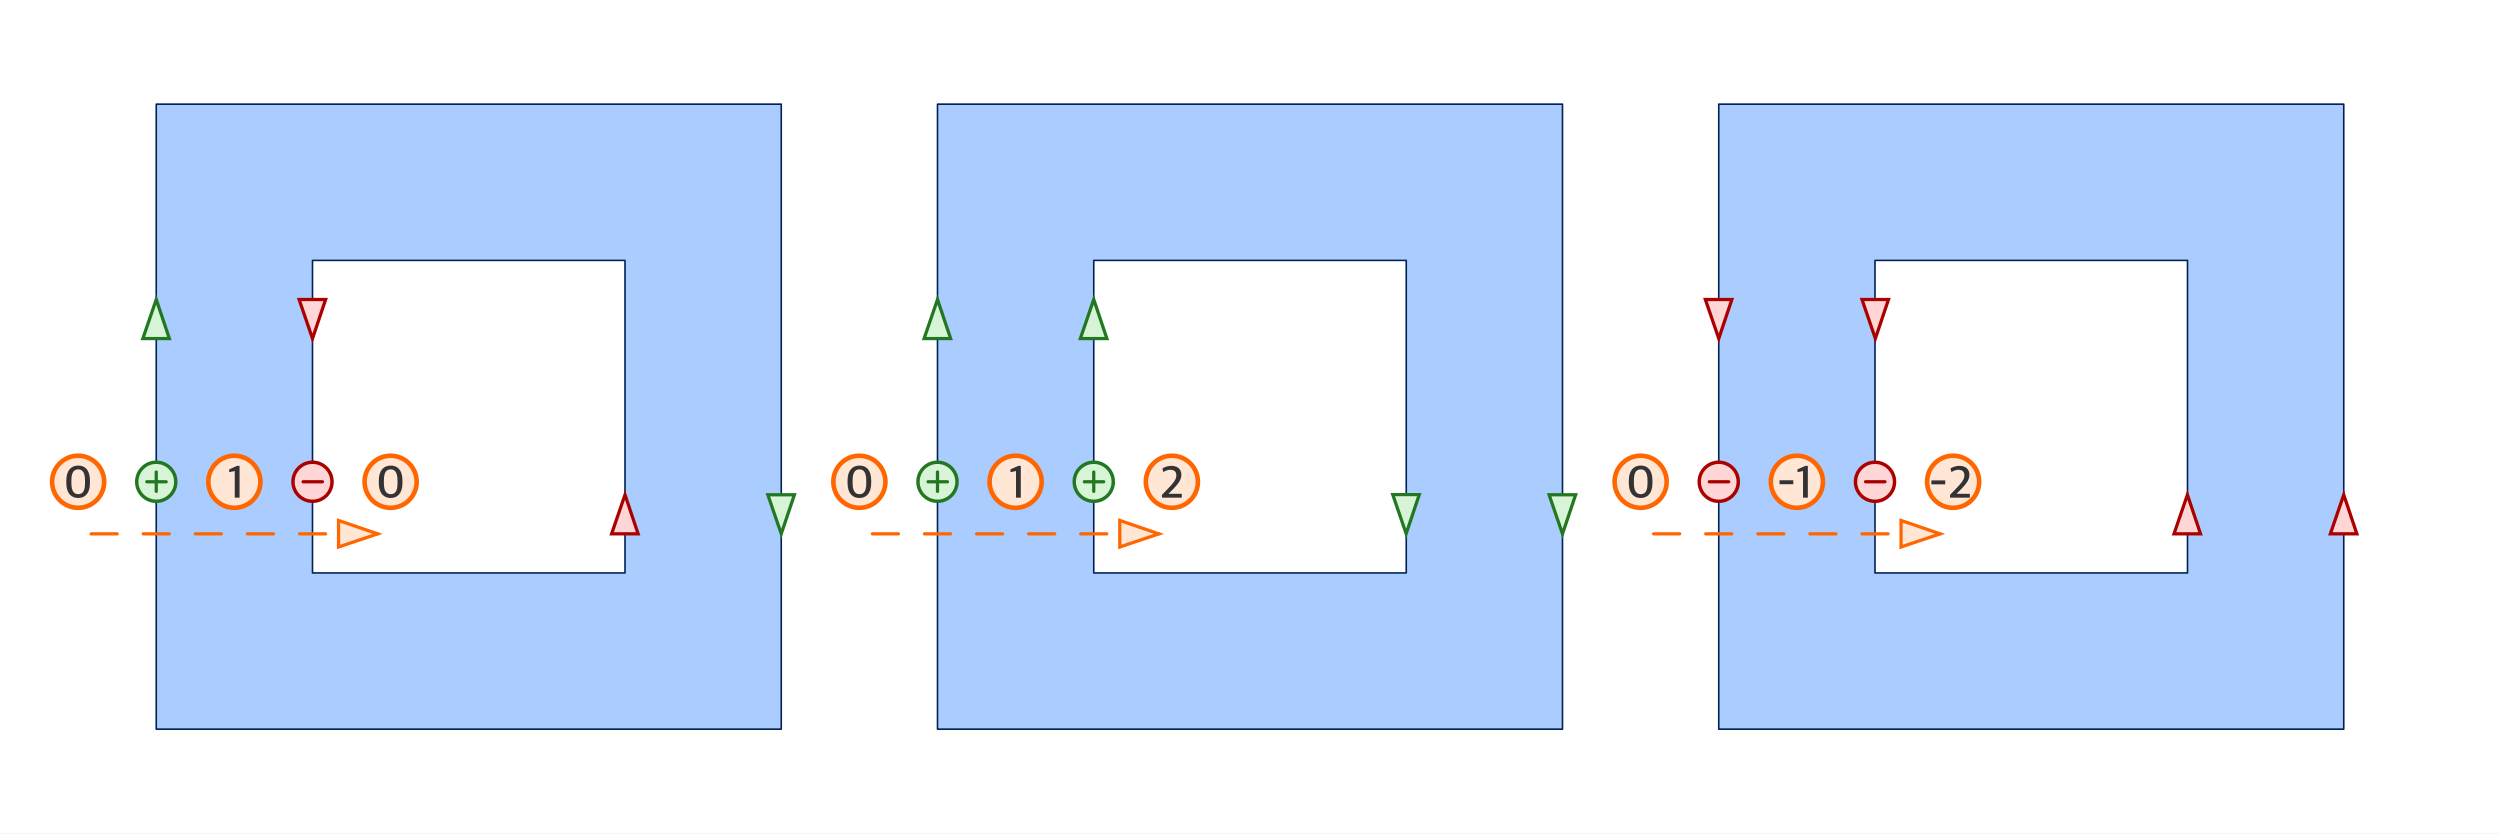
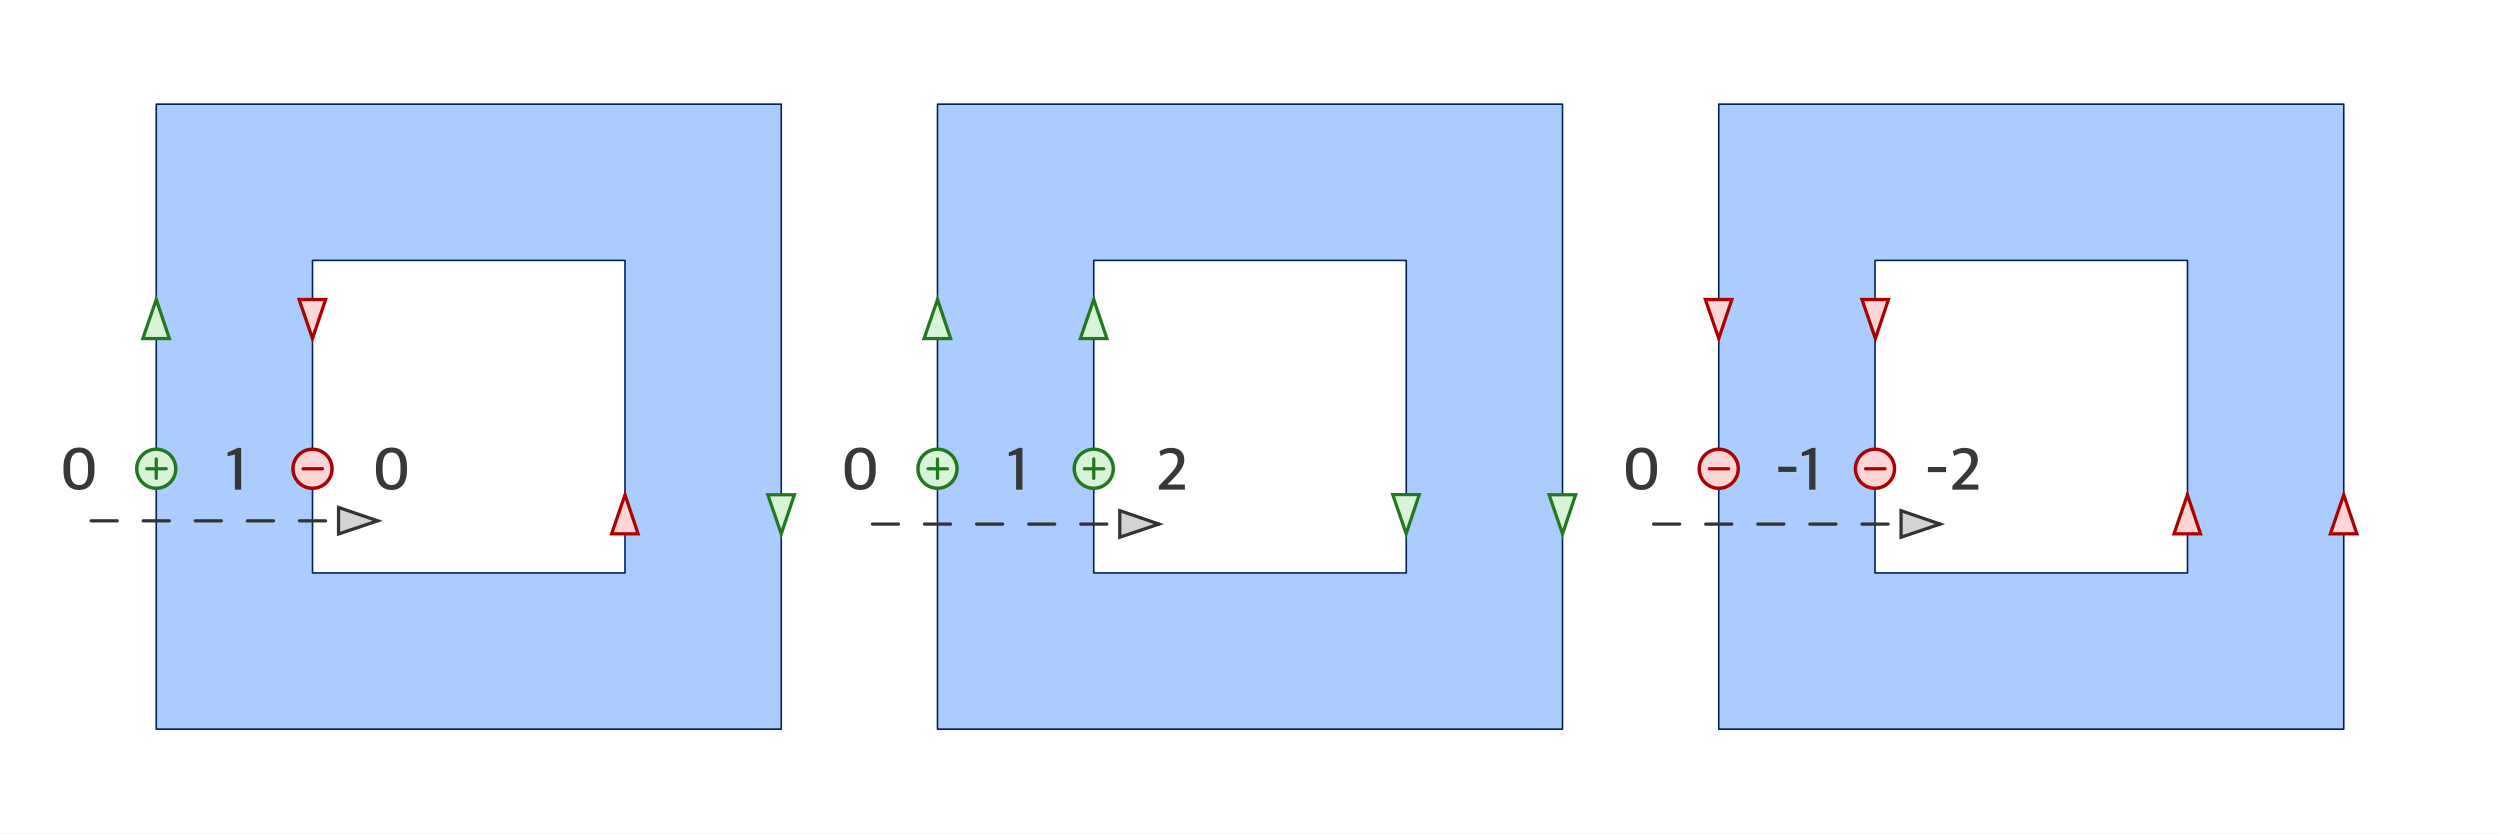
<svg xmlns="http://www.w3.org/2000/svg" width="1536" height="512" viewBox="0 0 1536 512" version="1.1" id="svg5">
  <defs id="defs2" />
  <g id="layer1">
    <rect style="fill:#ffffff;fill-opacity:0.97;stroke:none;stroke-width:2;stroke-linecap:round;stroke-linejoin:round;stroke-miterlimit:16;paint-order:fill markers stroke" id="rect1" width="1536" height="512" x="0" y="0" />
    <path id="rect2" style="fill:#aaccff;stroke:#002255;stroke-width:1;stroke-linecap:round;stroke-linejoin:round;stroke-miterlimit:16;stroke-dasharray:none;stroke-opacity:1;paint-order:fill markers stroke;fill-opacity:1" d="M 96,64 V 448 H 480 V 64 Z m 96,96 H 384 V 352 H 192 Z" />
    <path id="rect3" style="fill:#aaccff;stroke:#002255;stroke-width:1;stroke-linecap:round;stroke-linejoin:round;stroke-miterlimit:16;stroke-dasharray:none;stroke-opacity:1;paint-order:fill markers stroke;fill-opacity:1" d="M 576 64 L 576 448 L 960 448 L 960 64 L 576 64 z M 672 160 L 864 160 L 864 352 L 672 352 L 672 160 z " />
    <path id="rect4" style="fill:#aaccff;stroke:#002255;stroke-width:1;stroke-linecap:round;stroke-linejoin:round;stroke-miterlimit:16;stroke-dasharray:none;stroke-opacity:1;paint-order:fill markers stroke;fill-opacity:0.986" d="M 1056 64 L 1056 448 L 1440 448 L 1440 64 L 1056 64 z M 1152 160 L 1344 160 L 1344 352 L 1152 352 L 1152 160 z " />
    <path style="fill:#d7f4d7;stroke:#217821;stroke-width:2;stroke-linecap:butt;stroke-linejoin:miter;stroke-dasharray:none;stroke-opacity:1;paint-order:fill markers stroke" d="m 96,184 -8.231,24 h 16.295 z" id="path7" />
    <path style="fill:#d7f4d7;stroke:#217821;stroke-width:2;stroke-linecap:butt;stroke-linejoin:miter;stroke-dasharray:none;stroke-opacity:1;paint-order:fill markers stroke" d="m 480,328 -8.231,-24 h 16.295 z" id="path8" />
    <path style="fill:#ffd5d5;stroke:#aa0000;stroke-width:2;stroke-linecap:butt;stroke-linejoin:miter;stroke-dasharray:none;stroke-opacity:1;paint-order:fill markers stroke" d="m 192,208 -8.231,-24 h 16.295 z" id="path9" />
    <path style="fill:#ffd5d5;stroke:#aa0000;stroke-width:2;stroke-linecap:butt;stroke-linejoin:miter;stroke-dasharray:none;stroke-opacity:1;paint-order:fill markers stroke" d="m 384,304 -8.231,24 h 16.295 z" id="path10" />
-     <path style="fill:none;stroke:#ff6600;stroke-width:2;stroke-linecap:round;stroke-linejoin:miter;stroke-opacity:1;stroke-dasharray:16, 16;stroke-dashoffset:0" d="M 232,328 H 56" id="path11" />
-     <path style="fill:#ffe6d5;stroke:#ff6600;stroke-width:2;stroke-linecap:butt;stroke-linejoin:miter;stroke-dasharray:none;stroke-opacity:1;paint-order:fill markers stroke" d="m 232,328 -24,-8.231 v 16.295 z" id="path13" />
+     <path style="fill:#d3d3d3;stroke:#333333;stroke-width:2;stroke-linecap:round;stroke-linejoin:miter;stroke-dasharray:16, 16;stroke-dashoffset:0;stroke-opacity:1" d="M 232,320 H 56" id="path11" />
+     <path style="fill:#d3d3d3;stroke:#333333;stroke-width:2;stroke-linecap:butt;stroke-linejoin:miter;stroke-dasharray:none;stroke-opacity:1;paint-order:fill markers stroke" d="m 232,320 -24,-8.231 v 16.295 z" id="path13" />
    <path style="fill:#d7f4d7;stroke:#217821;stroke-width:2;stroke-linecap:butt;stroke-linejoin:miter;stroke-dasharray:none;stroke-opacity:1;paint-order:fill markers stroke" d="m 576,184 -8.231,24 h 16.295 z" id="path14" />
    <path style="fill:#d7f4d7;stroke:#217821;stroke-width:2;stroke-linecap:butt;stroke-linejoin:miter;stroke-dasharray:none;stroke-opacity:1;paint-order:fill markers stroke" d="m 672,184 -8.231,24 h 16.295 z" id="path15" />
    <path style="fill:#d7f4d7;stroke:#217821;stroke-width:2;stroke-linecap:butt;stroke-linejoin:miter;stroke-dasharray:none;stroke-opacity:1;paint-order:fill markers stroke" d="m 863.936,327.883 -8.231,-24 H 872 Z" id="path16" />
    <path style="fill:#d7f4d7;stroke:#217821;stroke-width:2;stroke-linecap:butt;stroke-linejoin:miter;stroke-dasharray:none;stroke-opacity:1;paint-order:fill markers stroke" d="m 960,328 -8.231,-24 h 16.295 z" id="path17" />
    <path style="fill:#ffd5d5;stroke:#aa0000;stroke-width:2;stroke-linecap:butt;stroke-linejoin:miter;stroke-dasharray:none;stroke-opacity:1;paint-order:fill markers stroke" d="M 1152.231,208 1144,184 h 16.295 z" id="path18" />
    <path style="fill:#ffd5d5;stroke:#aa0000;stroke-width:2;stroke-linecap:butt;stroke-linejoin:miter;stroke-dasharray:none;stroke-opacity:1;paint-order:fill markers stroke" d="m 1056,208 -8.231,-24 h 16.295 z" id="path19" />
    <path style="fill:#ffd5d5;stroke:#aa0000;stroke-width:2;stroke-linecap:butt;stroke-linejoin:miter;stroke-dasharray:none;stroke-opacity:1;paint-order:fill markers stroke" d="m 1343.936,304 -8.231,24 H 1352 Z" id="path20" />
    <path style="fill:#ffd5d5;stroke:#aa0000;stroke-width:2;stroke-linecap:butt;stroke-linejoin:miter;stroke-dasharray:none;stroke-opacity:1;paint-order:fill markers stroke" d="m 1440,304 -8.231,24 h 16.295 z" id="path21" />
-     <g id="g27" transform="translate(0,-8)">
+     <g id="g27" transform="translate(0,-16)">
      <circle style="fill:#d7f4d7;fill-opacity:1;stroke:#217821;stroke-width:2.121;stroke-linecap:round;stroke-linejoin:round;stroke-miterlimit:16;stroke-dasharray:none;stroke-dashoffset:0;stroke-opacity:1;paint-order:fill markers stroke" id="path25" cx="96" cy="304" r="12" />
      <path style="fill:none;stroke:#217821;stroke-width:2;stroke-linecap:round;stroke-linejoin:miter;stroke-dasharray:none;stroke-opacity:1" d="m 96,298 v 11.897" id="path26" />
      <path style="fill:none;stroke:#217821;stroke-width:2;stroke-linecap:round;stroke-linejoin:miter;stroke-dasharray:none;stroke-opacity:1" d="M 90.211,304 H 102.109" id="path27" />
    </g>
-     <g id="g31">
+     <g id="g31" transform="translate(0,-7.999969)">
      <circle style="fill:#ffd5d5;fill-opacity:1;stroke:#aa0000;stroke-width:2.121;stroke-linecap:round;stroke-linejoin:round;stroke-miterlimit:16;stroke-dasharray:none;stroke-dashoffset:0;stroke-opacity:1;paint-order:fill markers stroke" id="circle30" cx="192" cy="296" r="12" />
      <path style="fill:#ffd5d5;fill-opacity:1;stroke:#aa0000;stroke-width:2;stroke-linecap:round;stroke-linejoin:miter;stroke-dasharray:none;stroke-opacity:1" d="m 186.211,296 h 11.898" id="path31" />
    </g>
-     <g id="g1" transform="matrix(1.333333,0,0,1.333333,-15.95309,-98.66664)">
-       <circle style="fill:#ffe6d5;fill-opacity:1;stroke:#ff6600;stroke-width:2.121;stroke-linecap:round;stroke-linejoin:round;stroke-miterlimit:16;stroke-dasharray:none;stroke-dashoffset:0;stroke-opacity:1;paint-order:fill markers stroke" id="circle32" cx="47.965" cy="296" r="12" />
-       <path style="font-weight:600;font-size:21.333px;line-height:1.45;font-family:'.Apple SD Gothic NeoI';-inkscape-font-specification:'.Apple SD Gothic NeoI Semi-Bold';word-spacing:0px;direction:rtl;fill:#333333" d="m 47.997,303.467 c 3.008,0 5.419,-1.941 5.419,-6.955 v -1.088 c 0,-5.056 -2.453,-6.891 -5.376,-6.891 -2.944,0 -5.525,1.813 -5.525,6.976 v 1.024 c 0,4.928 2.411,6.933 5.483,6.933 z m 0,-1.749 c -2.069,0 -3.136,-1.643 -3.136,-5.12 v -1.323 c 0,-3.456 1.088,-4.992 3.157,-4.992 2.048,0 3.115,1.6 3.115,5.12 v 1.323 c 0,3.563 -1.067,4.992 -3.136,4.992 z" id="text23" aria-label="0" />
-     </g>
-     <g id="g2" transform="translate(-4,-4.000009)">
-       <circle style="fill:#ffe6d5;fill-opacity:1;stroke:#ff6600;stroke-width:2.828;stroke-linecap:round;stroke-linejoin:round;stroke-miterlimit:16;stroke-dasharray:none;stroke-dashoffset:0;stroke-opacity:1;paint-order:fill markers stroke" id="circle34" cx="148" cy="300" r="16" />
-       <path style="font-weight:600;font-size:21.333px;line-height:1.45;font-family:'.Apple SD Gothic NeoI';-inkscape-font-specification:'.Apple SD Gothic NeoI Semi-Bold';word-spacing:0px;direction:rtl;fill:#333333;stroke-width:1.333" d="m 148.228,309.785 h 2.958 V 290.215 h -1.564 l -4.807,2.162 v 1.735 l 3.413,-0.74 z" id="text34" aria-label="1" />
-     </g>
-     <g id="g3" transform="matrix(1.333333,0,0,1.333333,-79.99999,-98.66666)">
-       <circle style="fill:#ffe6d5;fill-opacity:1;stroke:#ff6600;stroke-width:2.121;stroke-linecap:round;stroke-linejoin:round;stroke-miterlimit:16;stroke-dasharray:none;stroke-dashoffset:0;stroke-opacity:1;paint-order:fill markers stroke" id="circle36" cx="240" cy="296" r="12" />
-       <path style="font-weight:600;font-size:21.333px;line-height:1.45;font-family:'.Apple SD Gothic NeoI';-inkscape-font-specification:'.Apple SD Gothic NeoI Semi-Bold';word-spacing:0px;direction:rtl;fill:#333333" d="m 240.032,303.467 c 3.008,0 5.419,-1.941 5.419,-6.955 v -1.088 c 0,-5.056 -2.453,-6.891 -5.376,-6.891 -2.944,0 -5.525,1.813 -5.525,6.976 v 1.024 c 0,4.928 2.411,6.933 5.483,6.933 z m 0,-1.749 c -2.069,0 -3.136,-1.643 -3.136,-5.12 v -1.323 c 0,-3.456 1.088,-4.992 3.157,-4.992 2.048,0 3.115,1.6 3.115,5.12 v 1.323 c 0,3.563 -1.067,4.992 -3.136,4.992 z" id="text36" aria-label="0" />
-     </g>
-     <path style="fill:none;stroke:#ff6600;stroke-width:2;stroke-linecap:round;stroke-linejoin:miter;stroke-dasharray:16, 16;stroke-dashoffset:0;stroke-opacity:1" d="M 712,328 H 536" id="path38" />
-     <path style="fill:#ffe6d5;stroke:#ff6600;stroke-width:2;stroke-linecap:butt;stroke-linejoin:miter;stroke-dasharray:none;stroke-opacity:1;paint-order:fill markers stroke" d="m 712,328 -24,-8.231 v 16.295 z" id="path39" />
-     <g id="g41" transform="translate(480,-7.999969)">
+     <path style="fill:#d3d3d3;stroke:#333333;stroke-width:2;stroke-linecap:round;stroke-linejoin:miter;stroke-dasharray:16, 16;stroke-dashoffset:0;stroke-opacity:1" d="M 712,322 H 536" id="path38" />
+     <path style="fill:#d3d3d3;stroke:#333333;stroke-width:2;stroke-linecap:butt;stroke-linejoin:miter;stroke-dasharray:none;stroke-opacity:1;paint-order:fill markers stroke" d="m 712,322 -24,-8.231 v 16.295 z" id="path39" />
+     <g id="g41" transform="translate(480,-16)">
      <circle style="fill:#d7f4d7;fill-opacity:1;stroke:#217821;stroke-width:2.121;stroke-linecap:round;stroke-linejoin:round;stroke-miterlimit:16;stroke-dasharray:none;stroke-dashoffset:0;stroke-opacity:1;paint-order:fill markers stroke" id="circle39" cx="96" cy="304" r="12" />
      <path style="fill:none;stroke:#217821;stroke-width:2;stroke-linecap:round;stroke-linejoin:miter;stroke-dasharray:none;stroke-opacity:1" d="m 96,298 v 11.897" id="path40" />
      <path style="fill:none;stroke:#217821;stroke-width:2;stroke-linecap:round;stroke-linejoin:miter;stroke-dasharray:none;stroke-opacity:1" d="M 90.211,304 H 102.109" id="path41" />
    </g>
-     <g id="g4" transform="matrix(1.333333,0,0,1.333333,-175.9531,-98.66665)">
-       <circle style="fill:#ffe6d5;fill-opacity:1;stroke:#ff6600;stroke-width:2.121;stroke-linecap:round;stroke-linejoin:round;stroke-miterlimit:16;stroke-dasharray:none;stroke-dashoffset:0;stroke-opacity:1;paint-order:fill markers stroke" id="circle42" cx="527.965" cy="296" r="12" />
-       <path style="font-weight:600;font-size:21.333px;line-height:1.45;font-family:'.Apple SD Gothic NeoI';-inkscape-font-specification:'.Apple SD Gothic NeoI Semi-Bold';word-spacing:0px;direction:rtl;fill:#333333" d="m 527.997,303.467 c 3.008,0 5.419,-1.941 5.419,-6.955 v -1.088 c 0,-5.056 -2.453,-6.891 -5.376,-6.891 -2.944,0 -5.525,1.813 -5.525,6.976 v 1.024 c 0,4.928 2.411,6.933 5.483,6.933 z m 0,-1.749 c -2.069,0 -3.136,-1.643 -3.136,-5.12 v -1.323 c 0,-3.456 1.088,-4.992 3.157,-4.992 2.048,0 3.115,1.6 3.115,5.12 v 1.323 c 0,3.563 -1.067,4.992 -3.136,4.992 z" id="text42" aria-label="0" />
-     </g>
-     <g id="g5" transform="matrix(1.333333,0,0,1.333333,-208,-98.66665)">
-       <circle style="fill:#ffe6d5;fill-opacity:1;stroke:#ff6600;stroke-width:2.121;stroke-linecap:round;stroke-linejoin:round;stroke-miterlimit:16;stroke-dasharray:none;stroke-dashoffset:0;stroke-opacity:1;paint-order:fill markers stroke" id="circle43" cx="624" cy="296" r="12" />
-       <path style="font-weight:600;font-size:21.333px;line-height:1.45;font-family:'.Apple SD Gothic NeoI';-inkscape-font-specification:'.Apple SD Gothic NeoI Semi-Bold';word-spacing:0px;direction:rtl;fill:#333333" d="m 624.171,303.339 h 2.219 v -14.677 h -1.173 l -3.605,1.621 v 1.301 l 2.56,-0.555 z" id="text43" aria-label="1" />
-     </g>
-     <g id="g6" transform="matrix(1.333333,0,0,1.333333,-240,-98.66668)">
-       <circle style="fill:#ffe6d5;fill-opacity:1;stroke:#ff6600;stroke-width:2.121;stroke-linecap:round;stroke-linejoin:round;stroke-miterlimit:16;stroke-dasharray:none;stroke-dashoffset:0;stroke-opacity:1;paint-order:fill markers stroke" id="circle44" cx="720" cy="296" r="12" />
-       <path style="font-weight:600;font-size:21.333px;line-height:1.45;font-family:'.Apple SD Gothic NeoI';-inkscape-font-specification:'.Apple SD Gothic NeoI Semi-Bold';word-spacing:0px;direction:rtl;fill:#333333" d="m 715.435,303.339 h 9.131 v -1.792 h -6.144 l 1.963,-1.963 c 2.048,-2.155 3.989,-4.203 3.989,-6.741 0,-2.603 -1.621,-4.181 -4.693,-4.181 -1.643,0 -3.115,0.619 -4.053,1.195 l 0.448,1.685 c 0.811,-0.533 2.005,-1.067 3.093,-1.067 1.92,0 2.88,0.789 2.88,2.624 0,1.92 -1.536,3.627 -3.541,5.739 l -3.072,3.2 z" id="text44" aria-label="2" />
-     </g>
-     <g id="g46" transform="translate(576,-8)">
+     <g id="g46" transform="translate(576,-16)">
      <circle style="fill:#d7f4d7;fill-opacity:1;stroke:#217821;stroke-width:2.121;stroke-linecap:round;stroke-linejoin:round;stroke-miterlimit:16;stroke-dasharray:none;stroke-dashoffset:0;stroke-opacity:1;paint-order:fill markers stroke" id="circle45" cx="96" cy="304" r="12" />
      <path style="fill:none;stroke:#217821;stroke-width:2;stroke-linecap:round;stroke-linejoin:miter;stroke-dasharray:none;stroke-opacity:1" d="m 96,298 v 11.897" id="path45" />
      <path style="fill:none;stroke:#217821;stroke-width:2;stroke-linecap:round;stroke-linejoin:miter;stroke-dasharray:none;stroke-opacity:1" d="M 90.211,304 H 102.109" id="path46" />
    </g>
-     <path style="fill:none;stroke:#ff6600;stroke-width:2;stroke-linecap:round;stroke-linejoin:miter;stroke-dasharray:16, 16;stroke-dashoffset:0;stroke-opacity:1" d="M 1192,328 H 1016" id="path47" />
-     <path style="fill:#ffe6d5;stroke:#ff6600;stroke-width:2;stroke-linecap:butt;stroke-linejoin:miter;stroke-dasharray:none;stroke-opacity:1;paint-order:fill markers stroke" d="m 1192,328 -24,-8.231 v 16.295 z" id="path48" />
-     <g id="g7" transform="matrix(1.333333,0,0,1.333333,-335.953,-98.66667)">
-       <circle style="fill:#ffe6d5;fill-opacity:1;stroke:#ff6600;stroke-width:2.121;stroke-linecap:round;stroke-linejoin:round;stroke-miterlimit:16;stroke-dasharray:none;stroke-dashoffset:0;stroke-opacity:1;paint-order:fill markers stroke" id="circle50" cx="1007.965" cy="296" r="12" />
-       <path style="font-weight:600;font-size:21.333px;line-height:1.45;font-family:'.Apple SD Gothic NeoI';-inkscape-font-specification:'.Apple SD Gothic NeoI Semi-Bold';word-spacing:0px;direction:rtl;fill:#333333" d="m 1007.997,303.467 c 3.008,0 5.419,-1.941 5.419,-6.955 v -1.088 c 0,-5.056 -2.453,-6.891 -5.376,-6.891 -2.944,0 -5.525,1.813 -5.525,6.976 v 1.024 c 0,4.928 2.411,6.933 5.483,6.933 z m 0,-1.749 c -2.069,0 -3.136,-1.643 -3.136,-5.12 v -1.323 c 0,-3.456 1.088,-4.992 3.157,-4.992 2.048,0 3.115,1.6 3.115,5.12 v 1.323 c 0,3.563 -1.067,4.992 -3.136,4.992 z" id="text50" aria-label="0" />
-     </g>
-     <g id="g8" transform="matrix(1.333333,0,0,1.333333,-368,-98.66667)">
-       <circle style="fill:#ffe6d5;fill-opacity:1;stroke:#ff6600;stroke-width:2.121;stroke-linecap:round;stroke-linejoin:round;stroke-miterlimit:16;stroke-dasharray:none;stroke-dashoffset:0;stroke-opacity:1;paint-order:fill markers stroke" id="circle51" cx="1104" cy="296" r="12" />
-       <path style="font-weight:600;font-size:21.333px;line-height:1.45;font-family:'.Apple SD Gothic NeoI';-inkscape-font-specification:'.Apple SD Gothic NeoI Semi-Bold';word-spacing:0px;direction:rtl;fill:#333333" d="m 1106.837,303.339 h 2.219 v -14.677 h -1.173 l -3.605,1.621 v 1.301 l 2.56,-0.555 z M 1096,297.109 h 6.357 V 295.296 H 1096 Z" id="text51" aria-label="1-" />
-     </g>
-     <g id="g9" transform="matrix(1.333333,0,0,1.333333,-400,-98.66666)">
-       <circle style="fill:#ffe6d5;fill-opacity:1;stroke:#ff6600;stroke-width:2.121;stroke-linecap:round;stroke-linejoin:round;stroke-miterlimit:16;stroke-dasharray:none;stroke-dashoffset:0;stroke-opacity:1;paint-order:fill markers stroke" id="circle52" cx="1200" cy="296" r="12" />
-       <path style="font-weight:600;font-size:21.333px;line-height:1.45;font-family:'.Apple SD Gothic NeoI';-inkscape-font-specification:'.Apple SD Gothic NeoI Semi-Bold';word-spacing:0px;direction:rtl;fill:#333333" d="m 1198.576,303.339 h 9.131 v -1.792 h -6.144 l 1.963,-1.963 c 2.048,-2.155 3.989,-4.203 3.989,-6.741 0,-2.603 -1.621,-4.181 -4.693,-4.181 -1.643,0 -3.115,0.619 -4.053,1.195 l 0.448,1.685 c 0.811,-0.533 2.005,-1.067 3.093,-1.067 1.92,0 2.88,0.789 2.88,2.624 0,1.92 -1.536,3.627 -3.541,5.739 l -3.072,3.2 z M 1190,297.195 h 6.357 v -1.813 H 1190 Z" id="text52" aria-label="2-" />
-     </g>
-     <g id="g55" transform="translate(864,2.8564453e-5)">
+     <path style="fill:#d3d3d3;stroke:#333333;stroke-width:2;stroke-linecap:round;stroke-linejoin:miter;stroke-dasharray:16, 16;stroke-dashoffset:0;stroke-opacity:1" d="M 1192,322 H 1016" id="path47" />
+     <path style="fill:#d3d3d3;stroke:#333333;stroke-width:2;stroke-linecap:butt;stroke-linejoin:miter;stroke-dasharray:none;stroke-opacity:1;paint-order:fill markers stroke" d="m 1192,322 -24,-8.231 v 16.295 z" id="path48" />
+     <g id="g55" transform="translate(864,-7.999971)">
      <circle style="fill:#ffd5d5;fill-opacity:1;stroke:#aa0000;stroke-width:2.121;stroke-linecap:round;stroke-linejoin:round;stroke-miterlimit:16;stroke-dasharray:none;stroke-dashoffset:0;stroke-opacity:1;paint-order:fill markers stroke" id="circle54" cx="192" cy="296" r="12" />
      <path style="fill:#ffd5d5;fill-opacity:1;stroke:#aa0000;stroke-width:2;stroke-linecap:round;stroke-linejoin:miter;stroke-dasharray:none;stroke-opacity:1" d="m 186.211,296 h 11.898" id="path55" />
    </g>
-     <g id="g56" transform="translate(960,2.6515961e-5)">
+     <g id="g56" transform="translate(960,-7.999974)">
      <circle style="fill:#ffd5d5;fill-opacity:1;stroke:#aa0000;stroke-width:2.121;stroke-linecap:round;stroke-linejoin:round;stroke-miterlimit:16;stroke-dasharray:none;stroke-dashoffset:0;stroke-opacity:1;paint-order:fill markers stroke" id="circle55" cx="192" cy="296" r="12" />
      <path style="fill:#ffd5d5;fill-opacity:1;stroke:#aa0000;stroke-width:2;stroke-linecap:round;stroke-linejoin:miter;stroke-dasharray:none;stroke-opacity:1" d="m 186.211,296 h 11.898" id="path56" />
    </g>
+     <path style="-inkscape-font-specification:'.Apple SD Gothic NeoI Semi-Bold';fill:#333333;fill-opacity:0.97" d="m 48.576,301.067 c 5.264,0 9.483,-3.397 9.483,-12.171 v -1.904 c 0,-8.848 -4.293,-12.059 -9.408,-12.059 -5.152,0 -9.669,3.173 -9.669,12.208 v 1.792 c 0,8.624 4.219,12.133 9.595,12.133 z m 0,-3.061 c -3.621,0 -5.488,-2.875 -5.488,-8.96 v -2.315 c 0,-6.048 1.904,-8.736 5.525,-8.736 3.584,0 5.451,2.8 5.451,8.96 v 2.315 c 0,6.235 -1.867,8.736 -5.488,8.736 z" id="text1" aria-label="0" />
+     <path style="-inkscape-font-specification:'.Apple SD Gothic NeoI Semi-Bold';fill:#333333;fill-opacity:0.97" d="m 144.299,300.843 h 3.883 v -25.685 h -2.053 l -6.309,2.837 v 2.277 l 4.48,-0.971 z" id="text8" aria-label="1" />
+     <path style="-inkscape-font-specification:'.Apple SD Gothic NeoI Semi-Bold';fill:#333333;fill-opacity:0.97" d="m 240.576,301.067 c 5.264,0 9.483,-3.397 9.483,-12.171 v -1.904 c 0,-8.848 -4.293,-12.059 -9.408,-12.059 -5.152,0 -9.669,3.173 -9.669,12.208 v 1.792 c 0,8.624 4.219,12.133 9.595,12.133 z m 0,-3.061 c -3.621,0 -5.488,-2.875 -5.488,-8.96 v -2.315 c 0,-6.048 1.904,-8.736 5.525,-8.736 3.584,0 5.451,2.8 5.451,8.96 v 2.315 c 0,6.235 -1.867,8.736 -5.488,8.736 z" id="text9" aria-label="0" />
+     <path style="-inkscape-font-specification:'.Apple SD Gothic NeoI Semi-Bold';fill:#333333;fill-opacity:0.97" d="m 528.576,301.067 c 5.264,0 9.483,-3.397 9.483,-12.171 v -1.904 c 0,-8.848 -4.293,-12.059 -9.408,-12.059 -5.152,0 -9.669,3.173 -9.669,12.208 v 1.792 c 0,8.624 4.219,12.133 9.595,12.133 z m 0,-3.061 c -3.621,0 -5.488,-2.875 -5.488,-8.96 v -2.315 c 0,-6.048 1.904,-8.736 5.525,-8.736 3.584,0 5.451,2.8 5.451,8.96 v 2.315 c 0,6.235 -1.867,8.736 -5.488,8.736 z" id="text10" aria-label="0" />
+     <path style="-inkscape-font-specification:'.Apple SD Gothic NeoI Semi-Bold';fill:#333333;fill-opacity:0.97" d="m 624.299,300.843 h 3.883 v -25.685 h -2.053 l -6.309,2.837 v 2.277 l 4.48,-0.971 z" id="text11" aria-label="1" />
+     <path style="-inkscape-font-specification:'.Apple SD Gothic NeoI Semi-Bold';fill:#333333;fill-opacity:0.97" d="m 712.011,300.843 h 15.979 v -3.136 h -10.752 l 3.435,-3.435 c 3.584,-3.771 6.981,-7.355 6.981,-11.797 0,-4.555 -2.837,-7.317 -8.213,-7.317 -2.875,0 -5.451,1.083 -7.093,2.091 l 0.784,2.949 c 1.419,-0.933 3.509,-1.867 5.413,-1.867 3.36,0 5.04,1.381 5.04,4.592 0,3.36 -2.688,6.347 -6.197,10.043 l -5.376,5.6 z" id="text12" aria-label="2" />
+     <path style="-inkscape-font-specification:'.Apple SD Gothic NeoI Semi-Bold';fill:#333333;fill-opacity:0.97" d="m 1008.576,301.067 c 5.264,0 9.483,-3.397 9.483,-12.171 v -1.904 c 0,-8.848 -4.293,-12.059 -9.408,-12.059 -5.152,0 -9.669,3.173 -9.669,12.208 v 1.792 c 0,8.624 4.219,12.133 9.595,12.133 z m 0,-3.061 c -3.621,0 -5.488,-2.875 -5.488,-8.96 v -2.315 c 0,-6.048 1.904,-8.736 5.525,-8.736 3.584,0 5.451,2.8 5.451,8.96 v 2.315 c 0,6.235 -1.867,8.736 -5.488,8.736 z" id="text13" aria-label="0" />
+     <path style="-inkscape-font-specification:'.Apple SD Gothic NeoI Semi-Bold';fill:#333333;fill-opacity:0.97" d="m 1111.541,300.843 h 3.883 v -25.685 h -2.053 l -6.309,2.837 v 2.277 l 4.48,-0.971 z m -18.965,-10.901 h 11.125 V 286.768 h -11.125 z" id="text14" aria-label="1-" />
+     <path style="-inkscape-font-specification:'.Apple SD Gothic NeoI Semi-Bold';fill:#333333;fill-opacity:0.97" d="m 1199.515,300.843 h 15.979 v -3.136 h -10.752 l 3.435,-3.435 c 3.584,-3.771 6.981,-7.355 6.981,-11.797 0,-4.555 -2.837,-7.317 -8.213,-7.317 -2.875,0 -5.451,1.083 -7.093,2.091 l 0.784,2.949 c 1.419,-0.933 3.509,-1.867 5.413,-1.867 3.36,0 5.04,1.381 5.04,4.592 0,3.36 -2.688,6.347 -6.197,10.043 l -5.376,5.6 z m -15.008,-10.752 h 11.125 v -3.173 h -11.125 z" id="text15" aria-label="2-" />
  </g>
</svg>
